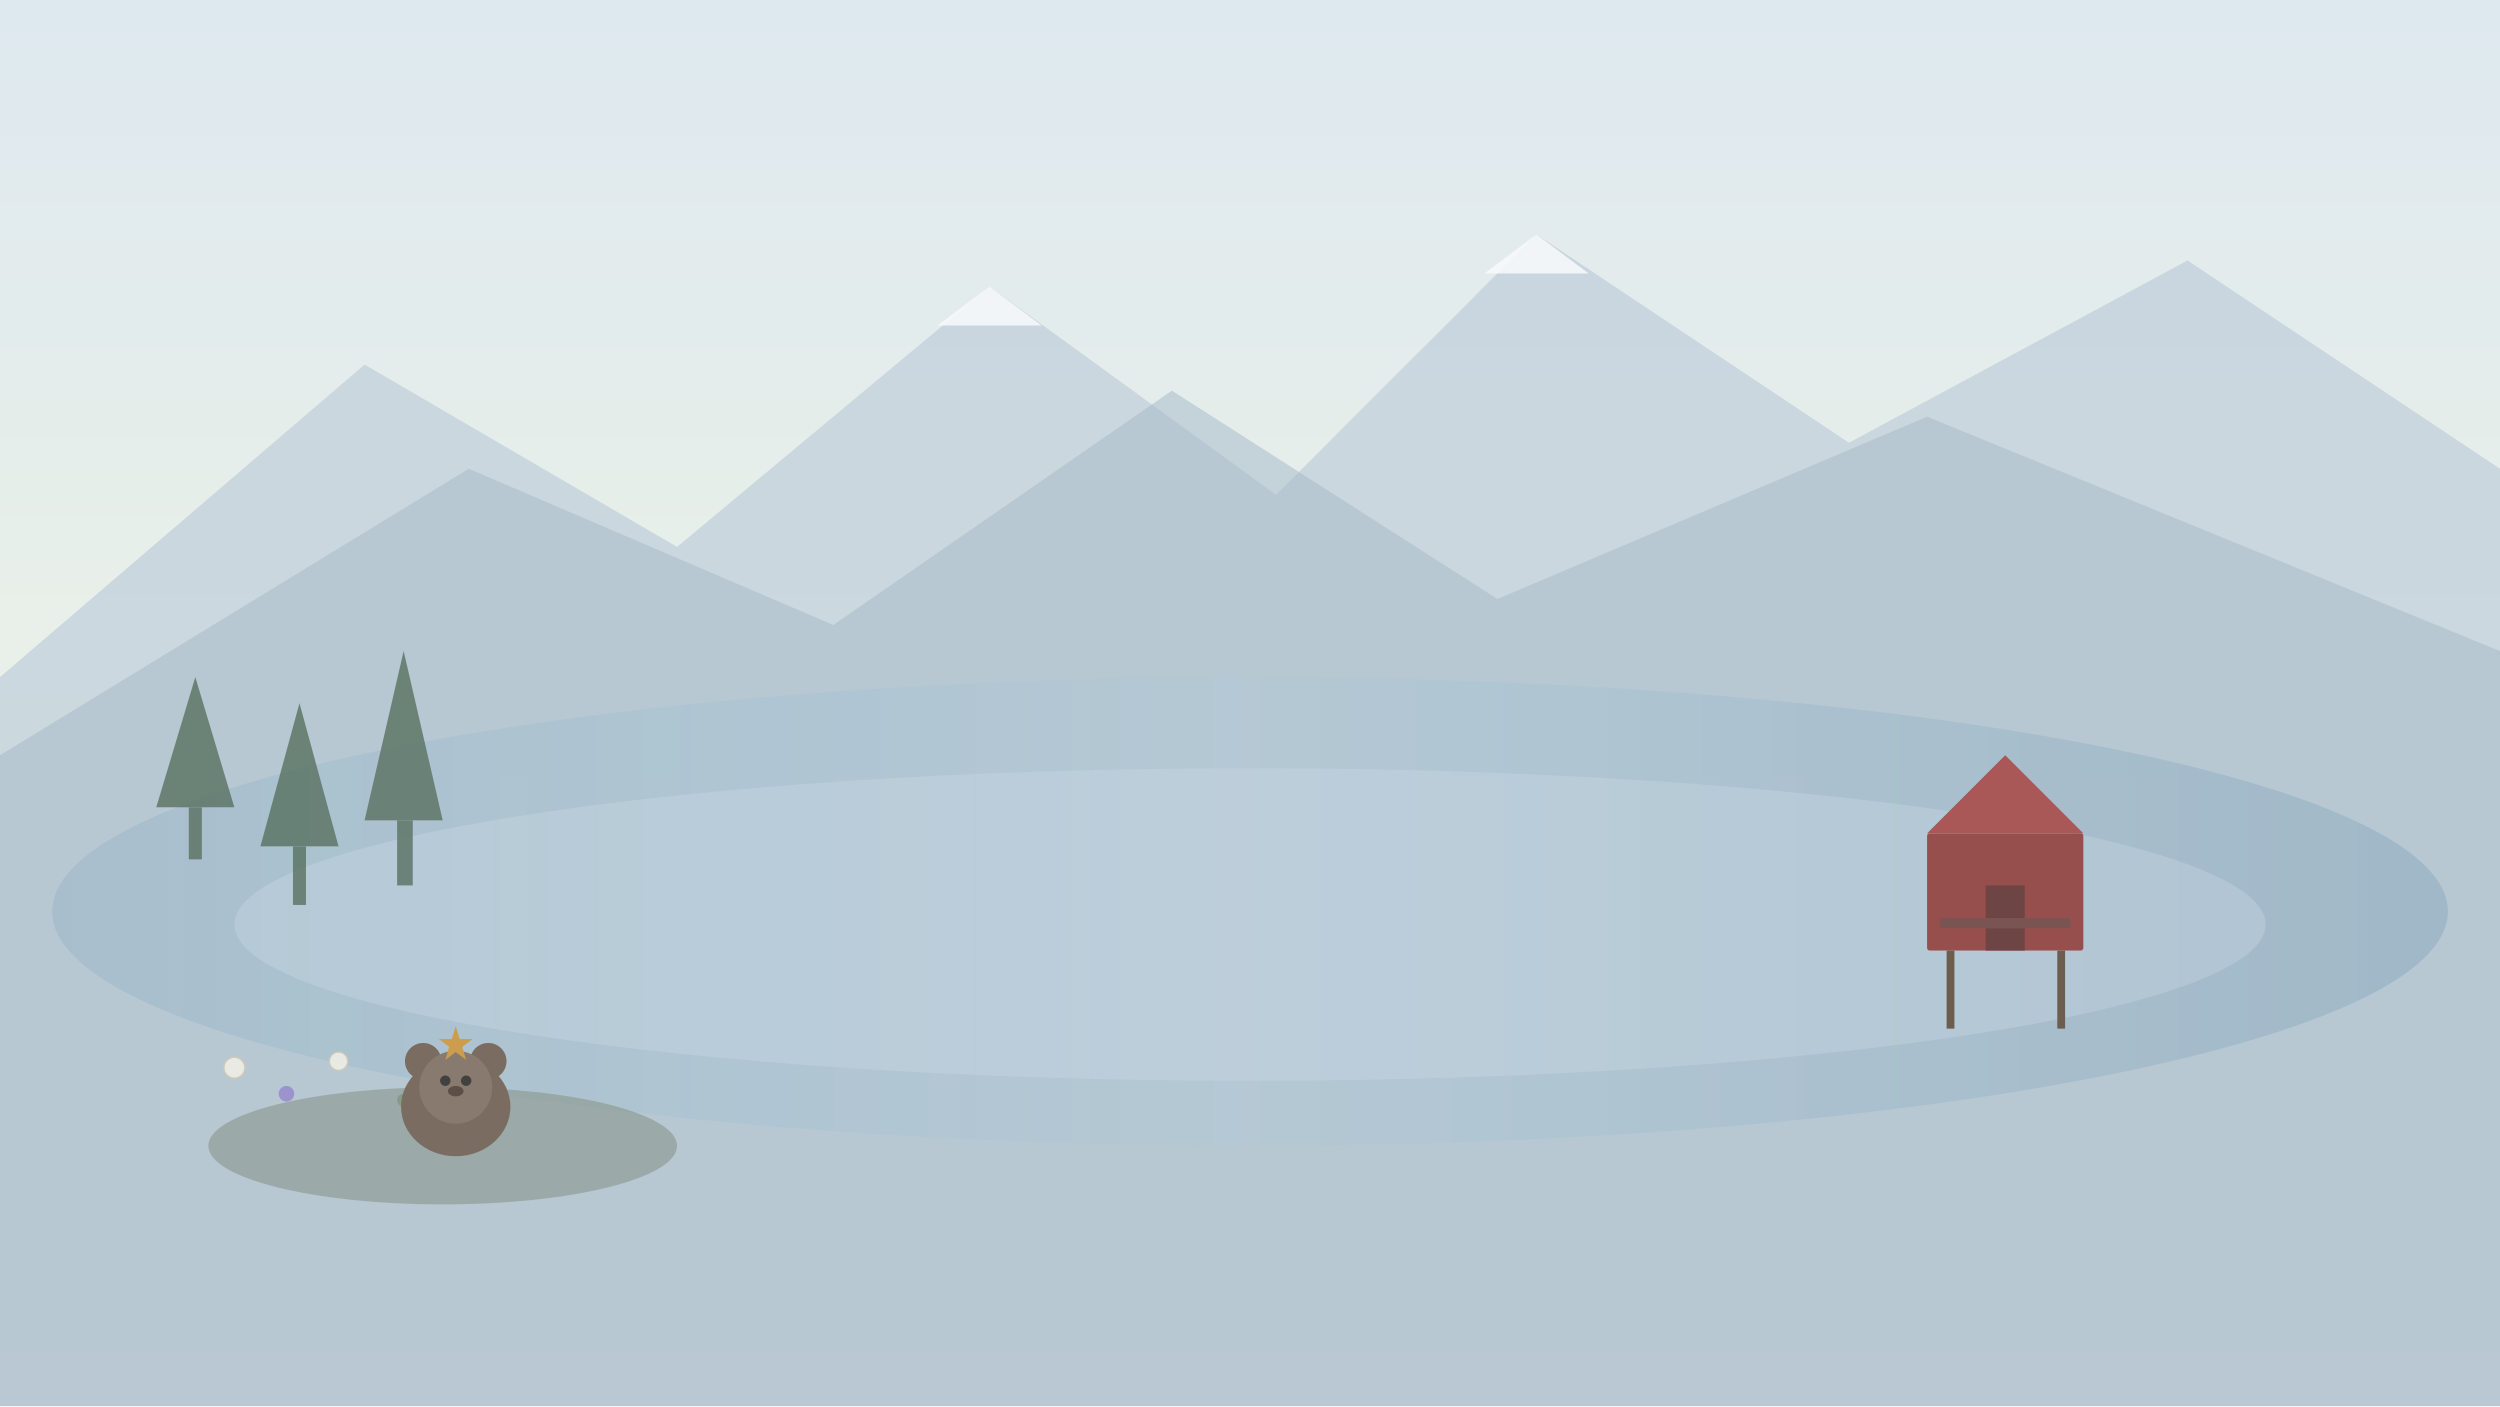
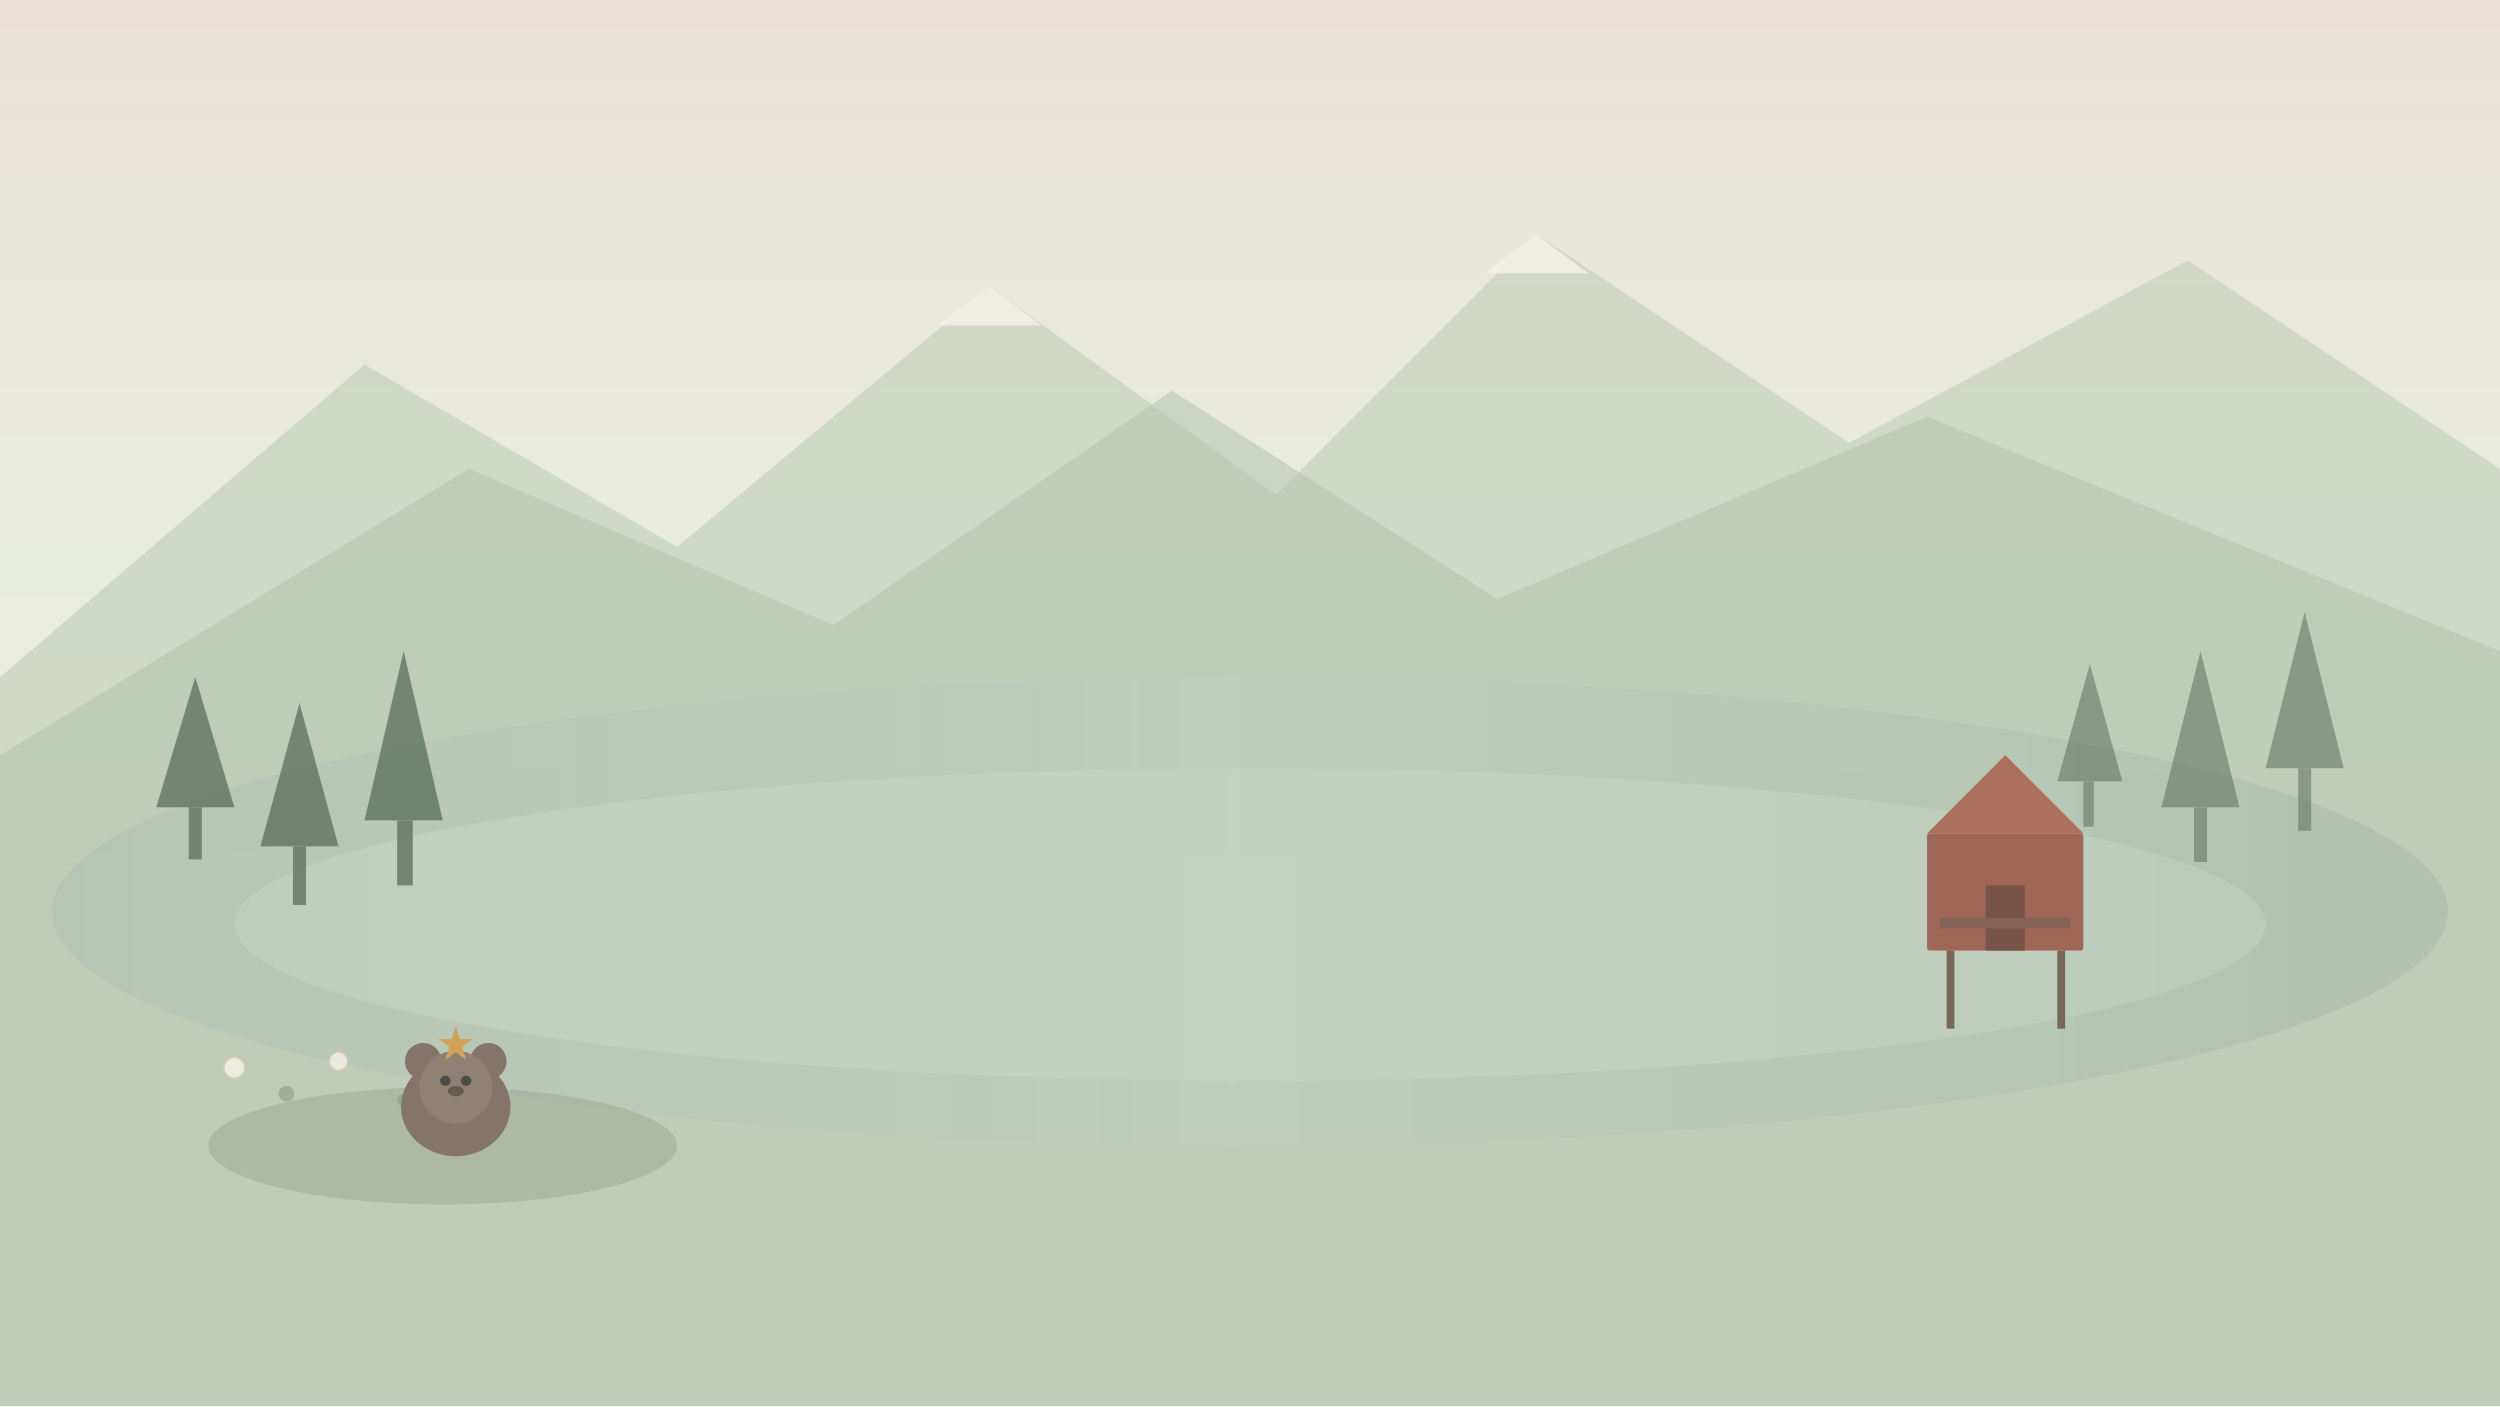
<svg xmlns="http://www.w3.org/2000/svg" viewBox="0 0 1920 1080" preserveAspectRatio="xMidYMid slice">
  <defs>
    <linearGradient id="sky" x1="0" y1="0" x2="0" y2="1">
-       <stop offset="0%" stop-color="#DCE8F0" />
-       <stop offset="45%" stop-color="#E8F0EA" />
-       <stop offset="100%" stop-color="#F0EDE4" />
+       <stop offset="0%" stop-color="#E8E2D4" />
+       <stop offset="40%" stop-color="#E5EDE0" />
+       <stop offset="100%" stop-color="#F2EBD9" />
    </linearGradient>
    <linearGradient id="water" x1="0" y1="0" x2="1" y2="0">
-       <stop offset="0%" stop-color="#8FAFC4" stop-opacity="0.55" />
-       <stop offset="50%" stop-color="#A8C4D4" stop-opacity="0.45" />
-       <stop offset="100%" stop-color="#7A9DB5" stop-opacity="0.5" />
+       <stop offset="0%" stop-color="#9BB5A8" stop-opacity="0.5" />
+       <stop offset="50%" stop-color="#B0C9BA" stop-opacity="0.4" />
+       <stop offset="100%" stop-color="#8AA898" stop-opacity="0.45" />
    </linearGradient>
    <filter id="soft">
      <feGaussianBlur stdDeviation="2" />
    </filter>
  </defs>
  <rect width="1920" height="1080" fill="url(#sky)" />
-   <path d="M0 520 L280 280 L520 420 L760 220 L980 380 L1180 180 L1420 340 L1680 200 L1920 360 L1920 1080 L0 1080 Z" fill="#B8C9D8" opacity="0.7" />
-   <path d="M0 580 L360 360 L640 480 L900 300 L1150 460 L1480 320 L1920 500 L1920 1080 L0 1080 Z" fill="#9FB4C6" opacity="0.55" />
-   <path d="M720 250 L760 220 L800 250 Z" fill="#F8FAFC" opacity="0.9" />
-   <path d="M1140 210 L1180 180 L1220 210 Z" fill="#F8FAFC" opacity="0.9" />
+   <path d="M0 520 L280 280 L520 420 L760 220 L980 380 L1180 180 L1420 340 L1680 200 L1920 360 L1920 1080 L0 1080 Z" fill="#B8C9B0" opacity="0.65" />
+   <path d="M0 580 L360 360 L640 480 L900 300 L1150 460 L1480 320 L1920 500 L1920 1080 L0 1080 Z" fill="#9FB89E" opacity="0.5" />
+   <path d="M720 250 L760 220 L800 250 Z" fill="#F5F2EA" opacity="0.85" />
+   <path d="M1140 210 L1180 180 L1220 210 Z" fill="#F5F2EA" opacity="0.85" />
  <ellipse cx="960" cy="700" rx="920" ry="180" fill="url(#water)" />
-   <ellipse cx="960" cy="710" rx="780" ry="120" fill="#C5D8E4" opacity="0.35" />
-   <g fill="#3D5A45" opacity="0.75">
+   <ellipse cx="960" cy="710" rx="780" ry="120" fill="#C5D8CC" opacity="0.32" />
+   <g fill="#3D5A45" opacity="0.8">
    <path d="M120 620 L150 520 L180 620 Z" />
    <rect x="145" y="620" width="10" height="40" />
    <path d="M200 650 L230 540 L260 650 Z" />
    <rect x="225" y="650" width="10" height="45" />
    <path d="M280 630 L310 500 L340 630 Z" />
    <rect x="305" y="630" width="12" height="50" />
  </g>
+   <g fill="#3A5540" opacity="0.55">
+     <path d="M1580 600 L1605 510 L1630 600 Z" />
+     <rect x="1600" y="600" width="8" height="35" />
+     <path d="M1660 620 L1690 500 L1720 620 Z" />
+     <rect x="1685" y="620" width="10" height="42" />
+     <path d="M1740 590 L1770 470 L1800 590 Z" />
+     <rect x="1765" y="590" width="10" height="48" />
+   </g>
  <g opacity="0.85">
    <circle cx="180" cy="820" r="8" fill="#F5F0E8" stroke="#D4C4A8" stroke-width="1" />
-     <circle cx="220" cy="840" r="6" fill="#8B7EC8" />
+     <circle cx="220" cy="840" r="6" fill="#8B9A7A" />
    <circle cx="260" cy="815" r="7" fill="#F5F0E8" stroke="#D4C4A8" stroke-width="1" />
    <circle cx="310" cy="845" r="5" fill="#6B8F71" />
  </g>
  <g transform="translate(1480 560)">
-     <rect x="0" y="80" width="120" height="90" fill="#8B3A3A" rx="2" />
-     <polygon points="0,80 60,20 120,80" fill="#A04444" />
-     <rect x="45" y="120" width="30" height="50" fill="#5C2E2E" />
-     <rect x="10" y="145" width="100" height="8" fill="#6B4040" />
+     <rect x="0" y="80" width="120" height="90" fill="#8B4A3A" rx="2" />
+     <polygon points="0,80 60,20 120,80" fill="#9E5544" />
+     <rect x="45" y="120" width="30" height="50" fill="#5C3228" />
+     <rect x="10" y="145" width="100" height="8" fill="#6B4438" />
    <rect x="15" y="170" width="6" height="60" fill="#5C4A3A" />
    <rect x="100" y="170" width="6" height="60" fill="#5C4A3A" />
  </g>
-   <ellipse cx="340" cy="880" rx="180" ry="45" fill="#7A8B7E" opacity="0.6" />
+   <ellipse cx="340" cy="880" rx="180" ry="45" fill="#8A9A82" opacity="0.55" />
  <g transform="translate(300 780)">
    <ellipse cx="50" cy="70" rx="42" ry="38" fill="#6B5B4F" />
    <circle cx="25" cy="35" r="14" fill="#6B5B4F" />
    <circle cx="75" cy="35" r="14" fill="#6B5B4F" />
    <circle cx="50" cy="55" r="28" fill="#7A6A5E" />
    <circle cx="42" cy="50" r="4" fill="#2A2A2A" />
    <circle cx="58" cy="50" r="4" fill="#2A2A2A" />
    <ellipse cx="50" cy="58" rx="6" ry="4" fill="#4A3A30" />
    <path d="M50 8 L53 18 L63 18 L55 24 L58 34 L50 28 L42 34 L45 24 L37 18 L47 18 Z" fill="#C9923A" />
  </g>
-   <rect width="1920" height="1080" fill="#F0EDE4" opacity="0.12" />
+   <rect width="1920" height="1080" fill="#F2EBD9" opacity="0.18" />
</svg>
